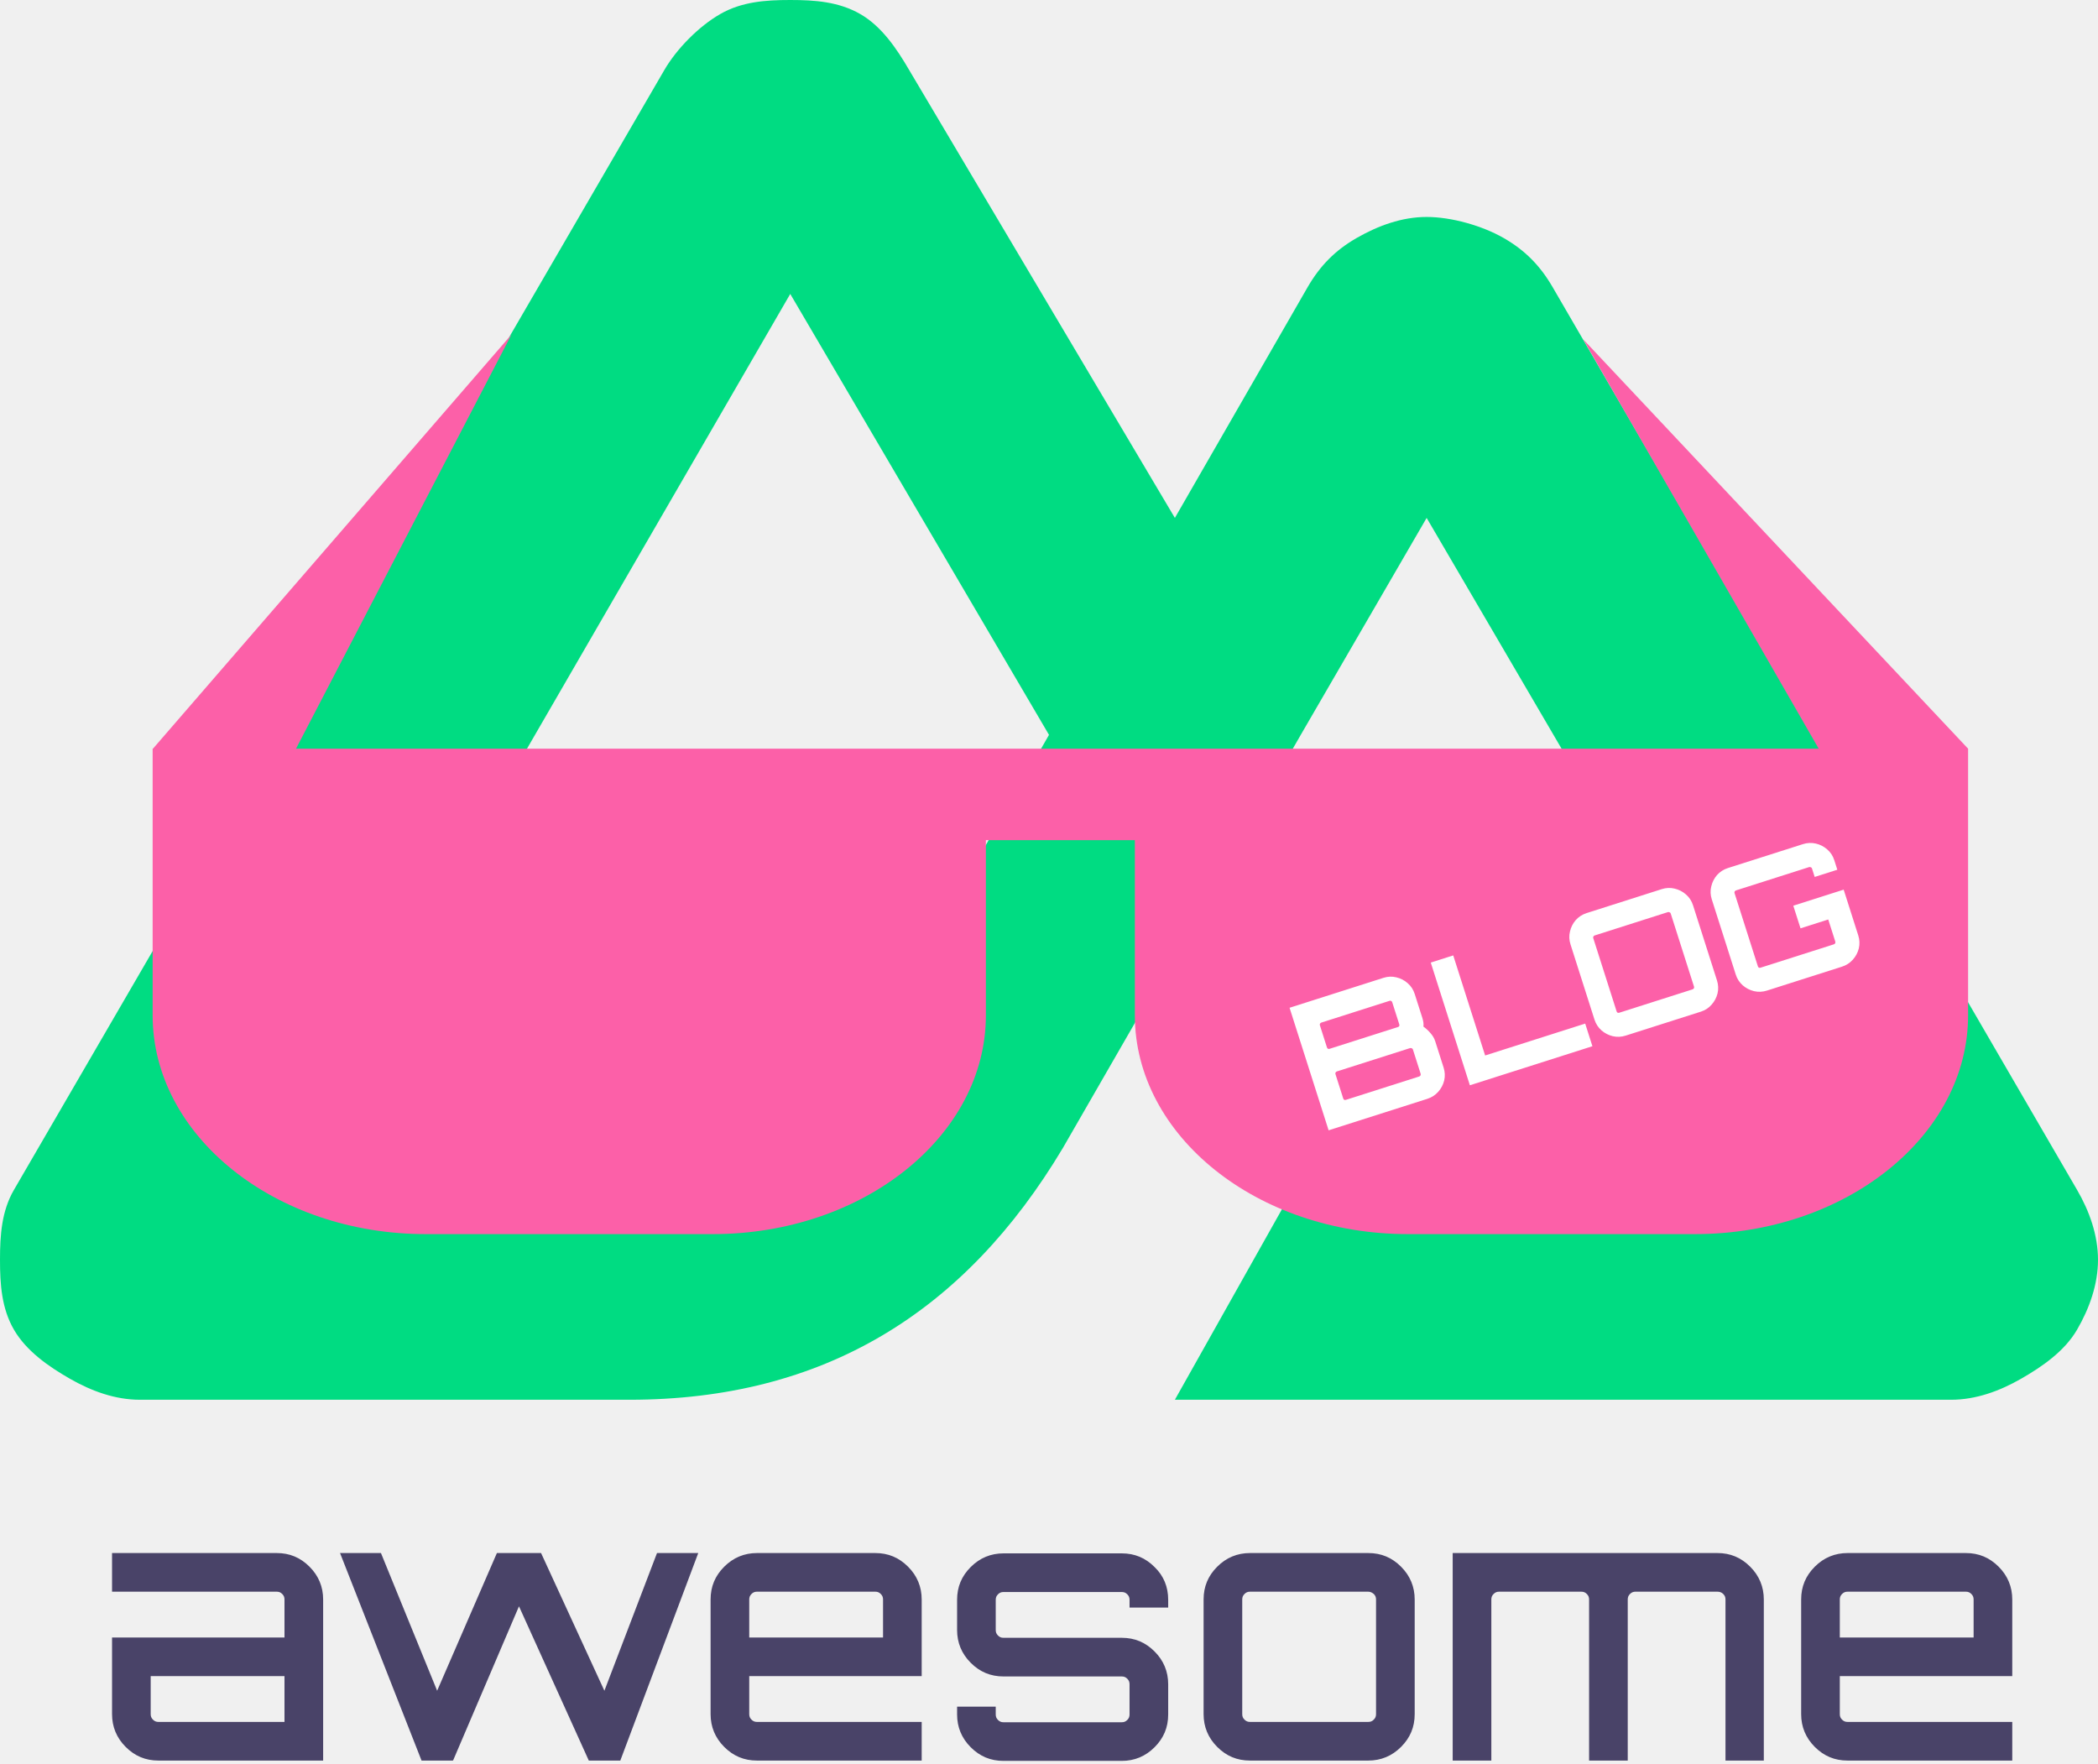
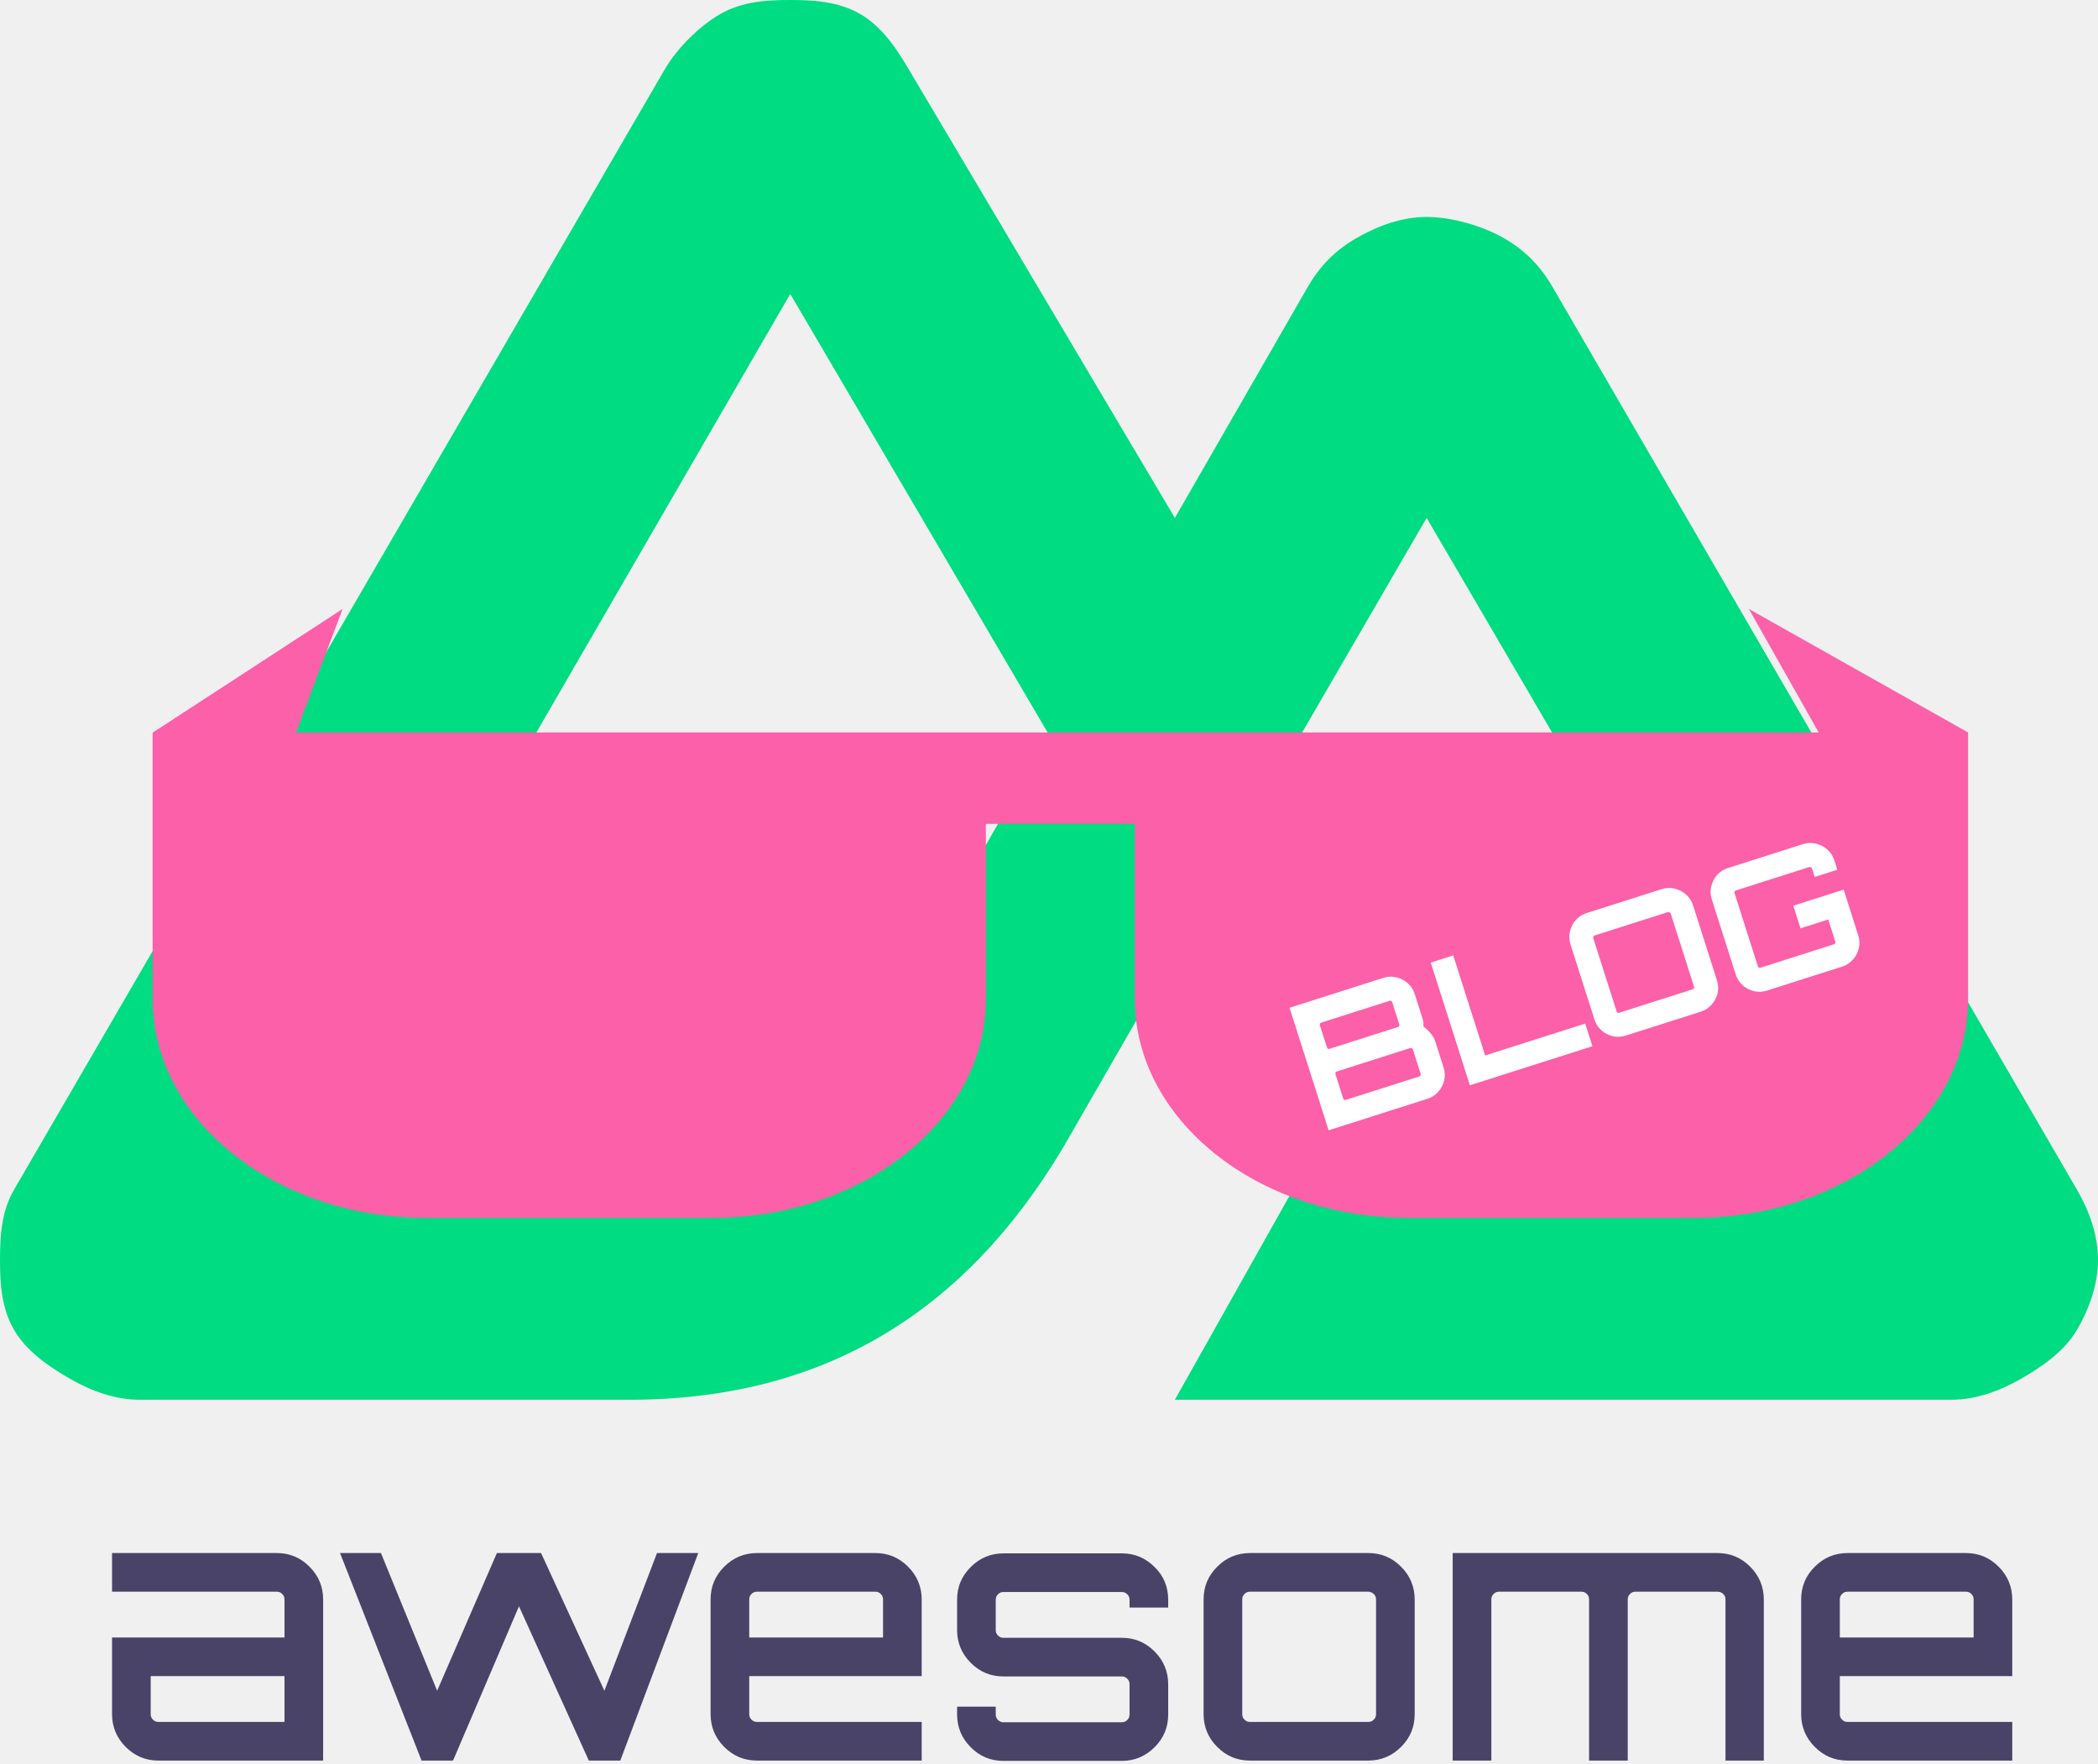
<svg xmlns="http://www.w3.org/2000/svg" width="646" height="543" viewBox="0 0 646 543" fill="none">
  <path d="M85.2 478.2C89.2 478.2 92.5 479.6 95.3 482.4C98.1 485.2 99.5 488.6 99.5 492.5V542.1H48.8C44.8 542.1 41.5 540.7 38.7 537.9C35.9 535.1 34.5 531.7 34.5 527.8V504.2H87.6V492.5C87.6 491.8 87.4 491.3 86.9 490.8C86.4 490.3 85.9 490.1 85.2 490.1H34.5V478.2H85.2ZM87.6 530.2V516.1H46.4V527.8C46.4 528.5 46.6 529 47.1 529.5C47.6 530 48.1 530.2 48.8 530.2H87.6ZM202.3 478.2H215L191 542.1H181.3L159.8 494.6L139.5 542.1L139.3 542L139.4 542.1H129.8L104.7 478.2H117.3L134.6 520.6L153 478.2H166.6L186.1 520.6L202.3 478.2ZM269.5 478.2C273.5 478.2 276.8 479.6 279.6 482.4C282.4 485.2 283.8 488.6 283.8 492.5V516.1H230.7V527.8C230.7 528.5 230.9 529 231.4 529.5C231.9 530 232.4 530.2 233.1 530.2H283.8V542.1H233.1C229.1 542.1 225.8 540.7 223 537.9C220.2 535.1 218.8 531.7 218.8 527.8V492.5C218.8 488.5 220.2 485.2 223 482.4C225.8 479.6 229.2 478.2 233.1 478.2H269.5ZM230.7 504.2H271.9V492.5C271.9 491.8 271.7 491.3 271.2 490.8C270.7 490.3 270.2 490.1 269.5 490.1H233.1C232.4 490.1 231.9 490.3 231.4 490.8C230.9 491.3 230.7 491.8 230.7 492.5V504.2ZM359.7 492.6V495H347.8V492.6C347.8 491.9 347.6 491.4 347.1 490.9C346.6 490.4 346.1 490.2 345.4 490.2H309C308.3 490.2 307.8 490.4 307.3 490.9C306.8 491.4 306.6 491.9 306.6 492.6V501.9C306.6 502.6 306.8 503.1 307.3 503.6C307.8 504.1 308.3 504.3 309 504.3H345.4C349.4 504.3 352.7 505.7 355.5 508.5C358.3 511.3 359.7 514.7 359.7 518.6V527.9C359.7 531.9 358.3 535.2 355.5 538C352.7 540.8 349.3 542.2 345.4 542.2H309C305 542.2 301.7 540.8 298.9 538C296.1 535.2 294.7 531.8 294.7 527.9V525.5H306.6V527.9C306.6 528.6 306.8 529.1 307.3 529.6C307.8 530.1 308.3 530.3 309 530.3H345.4C346.1 530.3 346.6 530.1 347.1 529.6C347.6 529.1 347.8 528.6 347.8 527.9V518.6C347.8 517.9 347.6 517.4 347.1 516.9C346.6 516.4 346.1 516.2 345.4 516.2H309C305 516.2 301.7 514.8 298.9 512C296.1 509.2 294.7 505.8 294.7 501.9V492.6C294.7 488.6 296.1 485.3 298.9 482.5C301.7 479.7 305.1 478.3 309 478.3H345.4C349.4 478.3 352.7 479.7 355.5 482.5C358.3 485.2 359.7 488.6 359.7 492.6ZM384.9 478.2H421.3C425.3 478.2 428.6 479.6 431.4 482.4C434.2 485.2 435.6 488.6 435.6 492.5V527.8C435.6 531.8 434.2 535.1 431.4 537.9C428.6 540.7 425.2 542.1 421.3 542.1H384.9C380.9 542.1 377.6 540.7 374.8 537.9C372 535.1 370.6 531.7 370.6 527.8V492.5C370.6 488.5 372 485.2 374.8 482.4C377.6 479.6 381 478.2 384.9 478.2ZM421.3 490.1H384.9C384.2 490.1 383.7 490.3 383.2 490.8C382.7 491.3 382.5 491.8 382.5 492.5V527.8C382.5 528.5 382.7 529 383.2 529.5C383.7 530 384.2 530.2 384.9 530.2H421.3C422 530.2 422.5 530 423 529.5C423.5 529 423.7 528.5 423.7 527.8V492.5C423.7 491.8 423.5 491.3 423 490.8C422.5 490.4 422 490.1 421.3 490.1ZM528.8 478.2C532.8 478.2 536.1 479.6 538.9 482.4C541.7 485.2 543.1 488.6 543.1 492.5V542.1H531.3V492.5C531.3 491.8 531.1 491.3 530.6 490.8C530.1 490.3 529.5 490.1 528.8 490.1H503.6C502.9 490.1 502.4 490.3 501.9 490.8C501.4 491.3 501.2 491.8 501.2 492.5V542.1H489.3V492.5C489.3 491.8 489.1 491.3 488.6 490.8C488.1 490.3 487.6 490.1 486.9 490.1H461.6C460.9 490.1 460.4 490.3 459.9 490.8C459.4 491.3 459.2 491.8 459.2 492.5V542.1H447.3V478.2H528.8ZM605.3 478.2C609.3 478.2 612.6 479.6 615.4 482.4C618.2 485.2 619.6 488.6 619.6 492.5V516.1H566.5V527.8C566.5 528.5 566.7 529 567.2 529.5C567.7 530 568.2 530.2 568.9 530.2H619.6V542.1H568.9C564.9 542.1 561.6 540.7 558.8 537.9C556 535.1 554.6 531.7 554.6 527.8V492.5C554.6 488.5 556 485.2 558.8 482.4C561.6 479.6 565 478.2 568.9 478.2H605.3ZM566.5 504.2H607.7V492.5C607.7 491.8 607.5 491.3 607 490.8C606.5 490.3 606 490.1 605.3 490.1H568.9C568.2 490.1 567.7 490.3 567.2 490.8C566.7 491.3 566.5 491.8 566.5 492.5V504.2Z" fill="#494368" />
  <path d="M361.76 431H600.78C608.407 431 615.708 428.318 622.313 424.535C628.919 420.752 635.728 416.002 639.54 409.449C643.352 402.897 646.003 395.462 646 387.898C645.997 380.332 643.358 372.9 639.54 366.352L478.04 88.355C474.228 81.803 469.57 77.052 462.967 73.269C456.362 69.488 446.906 66.804 439.28 66.804C431.654 66.804 424.35 69.488 417.747 73.269C411.142 77.052 406.485 81.803 402.673 88.355L361.76 159.47L279.933 21.545C276.118 14.995 271.466 8.092 264.86 4.311C258.254 0.528 250.954 0 243.327 0C235.7 0 228.399 0.528 221.793 4.311C215.188 8.092 208.382 14.995 204.567 21.545L4.307 366.352C0.489 372.9 0.003 380.332 1.67068e-05 387.898C-0.003 395.462 0.495 402.896 4.307 409.449C8.119 416.001 14.928 420.752 21.533 424.535C28.139 428.318 35.439 431 43.067 431H193.8C253.526 431 296.999 404.187 327.307 353.42L400.52 226.275L439.28 159.47L557.713 362.04H400.52L361.76 431ZM191.647 362.04H86.133L243.327 90.51L323 226.275L270.225 318.346C250.098 351.285 227.15 362.04 191.647 362.04Z" fill="#00DC82" />
-   <path d="M606 230.531L487.5 104.5L560 230.531H91.147L157.5 103L47.096 230.531H47V312.644C47 349.762 84.744 380 131.089 380H219.478C265.822 380 303.567 349.762 303.567 312.644V258.686H349.433V312.644C349.433 349.762 387.178 380 433.522 380H521.911C568.256 380 606 349.762 606 312.644V230.531Z" fill="#FC60A8" />
+   <path d="M606 225.531L538.5 187.5L560 225.531H91.147L105.5 187.5L47.096 225.531H47V307.644C47 344.762 84.744 375 131.089 375H219.478C265.822 375 303.567 344.762 303.567 307.644V253.686H349.433V307.644C349.433 344.762 387.178 375 433.522 375H521.911C568.256 375 606 344.762 606 307.644V225.531Z" fill="#FC60A8" />
  <path d="M409.098 348.034L397.072 310.305L425.998 301.084C427.326 300.661 428.637 300.609 429.932 300.928C431.261 301.235 432.436 301.842 433.456 302.748C434.465 303.62 435.181 304.719 435.604 306.047L437.959 313.435C438.104 313.89 438.208 314.337 438.272 314.779C438.336 315.22 438.341 315.661 438.289 316.101C439.139 316.715 439.878 317.403 440.506 318.165C441.169 318.916 441.639 319.728 441.917 320.602L444.506 328.724C444.93 330.052 444.987 331.38 444.68 332.71C444.361 334.004 443.749 335.161 442.843 336.182C441.936 337.202 440.819 337.923 439.492 338.346L409.098 348.034ZM414.423 338.659L436.956 331.477C437.131 331.421 437.271 331.319 437.377 331.17C437.473 330.985 437.492 330.806 437.437 330.631L435.048 323.138C434.993 322.963 434.878 322.845 434.705 322.785C434.521 322.69 434.341 322.67 434.167 322.726L411.634 329.908C411.459 329.964 411.324 330.084 411.229 330.268C411.157 330.406 411.149 330.563 411.205 330.738L413.594 338.231C413.649 338.406 413.752 338.546 413.901 338.653C414.074 338.713 414.248 338.715 414.423 338.659ZM409.412 322.939L430.478 316.224C430.652 316.168 430.775 316.071 430.847 315.933C430.907 315.76 430.909 315.586 430.854 315.412L428.682 308.599C428.627 308.425 428.53 308.302 428.392 308.23C428.242 308.124 428.08 308.098 427.905 308.154L406.84 314.869C406.665 314.924 406.53 315.044 406.435 315.229C406.364 315.367 406.356 315.523 406.411 315.698L408.583 322.51C408.638 322.685 408.741 322.826 408.89 322.932C409.063 322.992 409.237 322.994 409.412 322.939ZM452.594 334.17L440.551 296.388L447.468 294.183L457.29 324.996L488.102 315.174L490.324 322.144L452.594 334.17ZM500.558 318.882C499.23 319.305 497.902 319.363 496.572 319.055C495.278 318.737 494.126 318.142 493.117 317.27C492.097 316.364 491.375 315.247 490.952 313.92L483.569 290.758C483.146 289.43 483.094 288.119 483.413 286.825C483.72 285.495 484.309 284.326 485.181 283.317C486.087 282.297 487.204 281.575 488.532 281.152L511.693 273.769C513.021 273.346 514.332 273.294 515.627 273.613C516.956 273.92 518.131 274.527 519.151 275.433C520.16 276.305 520.876 277.404 521.299 278.732L528.682 301.893C529.105 303.221 529.163 304.55 528.855 305.879C528.537 307.174 527.924 308.331 527.018 309.351C526.147 310.36 525.047 311.076 523.72 311.499L500.558 318.882ZM498.598 311.829L521.131 304.647C521.306 304.591 521.447 304.488 521.553 304.339C521.648 304.155 521.668 303.975 521.612 303.801L514.43 281.268C514.374 281.093 514.26 280.975 514.087 280.915C513.902 280.82 513.723 280.8 513.548 280.856L491.015 288.038C490.84 288.094 490.706 288.214 490.61 288.398C490.539 288.536 490.531 288.693 490.587 288.867L497.769 311.4C497.825 311.575 497.927 311.716 498.077 311.822C498.25 311.882 498.424 311.885 498.598 311.829ZM544.058 305.016C542.731 305.439 541.402 305.497 540.073 305.19C538.778 304.871 537.626 304.276 536.618 303.405C535.597 302.499 534.876 301.382 534.453 300.054L527.07 276.892C526.647 275.565 526.594 274.254 526.913 272.959C527.22 271.63 527.81 270.46 528.681 269.451C529.588 268.431 530.705 267.71 532.032 267.287L555.142 259.921C556.469 259.497 557.798 259.44 559.127 259.747C560.457 260.054 561.631 260.661 562.651 261.568C563.66 262.439 564.376 263.538 564.8 264.866L565.735 267.801L558.765 270.022L557.93 267.402C557.875 267.227 557.76 267.11 557.587 267.05C557.403 266.954 557.223 266.935 557.049 266.99L534.516 274.173C534.341 274.228 534.206 274.348 534.111 274.532C534.039 274.671 534.032 274.827 534.087 275.002L541.27 297.535C541.325 297.71 541.428 297.85 541.577 297.956C541.75 298.017 541.924 298.019 542.099 297.963L564.632 290.781C564.807 290.725 564.947 290.623 565.053 290.473C565.149 290.289 565.168 290.11 565.113 289.935L562.941 283.123L554.4 285.845L552.178 278.876L567.689 273.932L572.182 288.028C572.606 289.355 572.663 290.684 572.356 292.013C572.037 293.308 571.425 294.465 570.519 295.485C569.612 296.505 568.495 297.227 567.168 297.65L544.058 305.016Z" fill="white" />
</svg>
